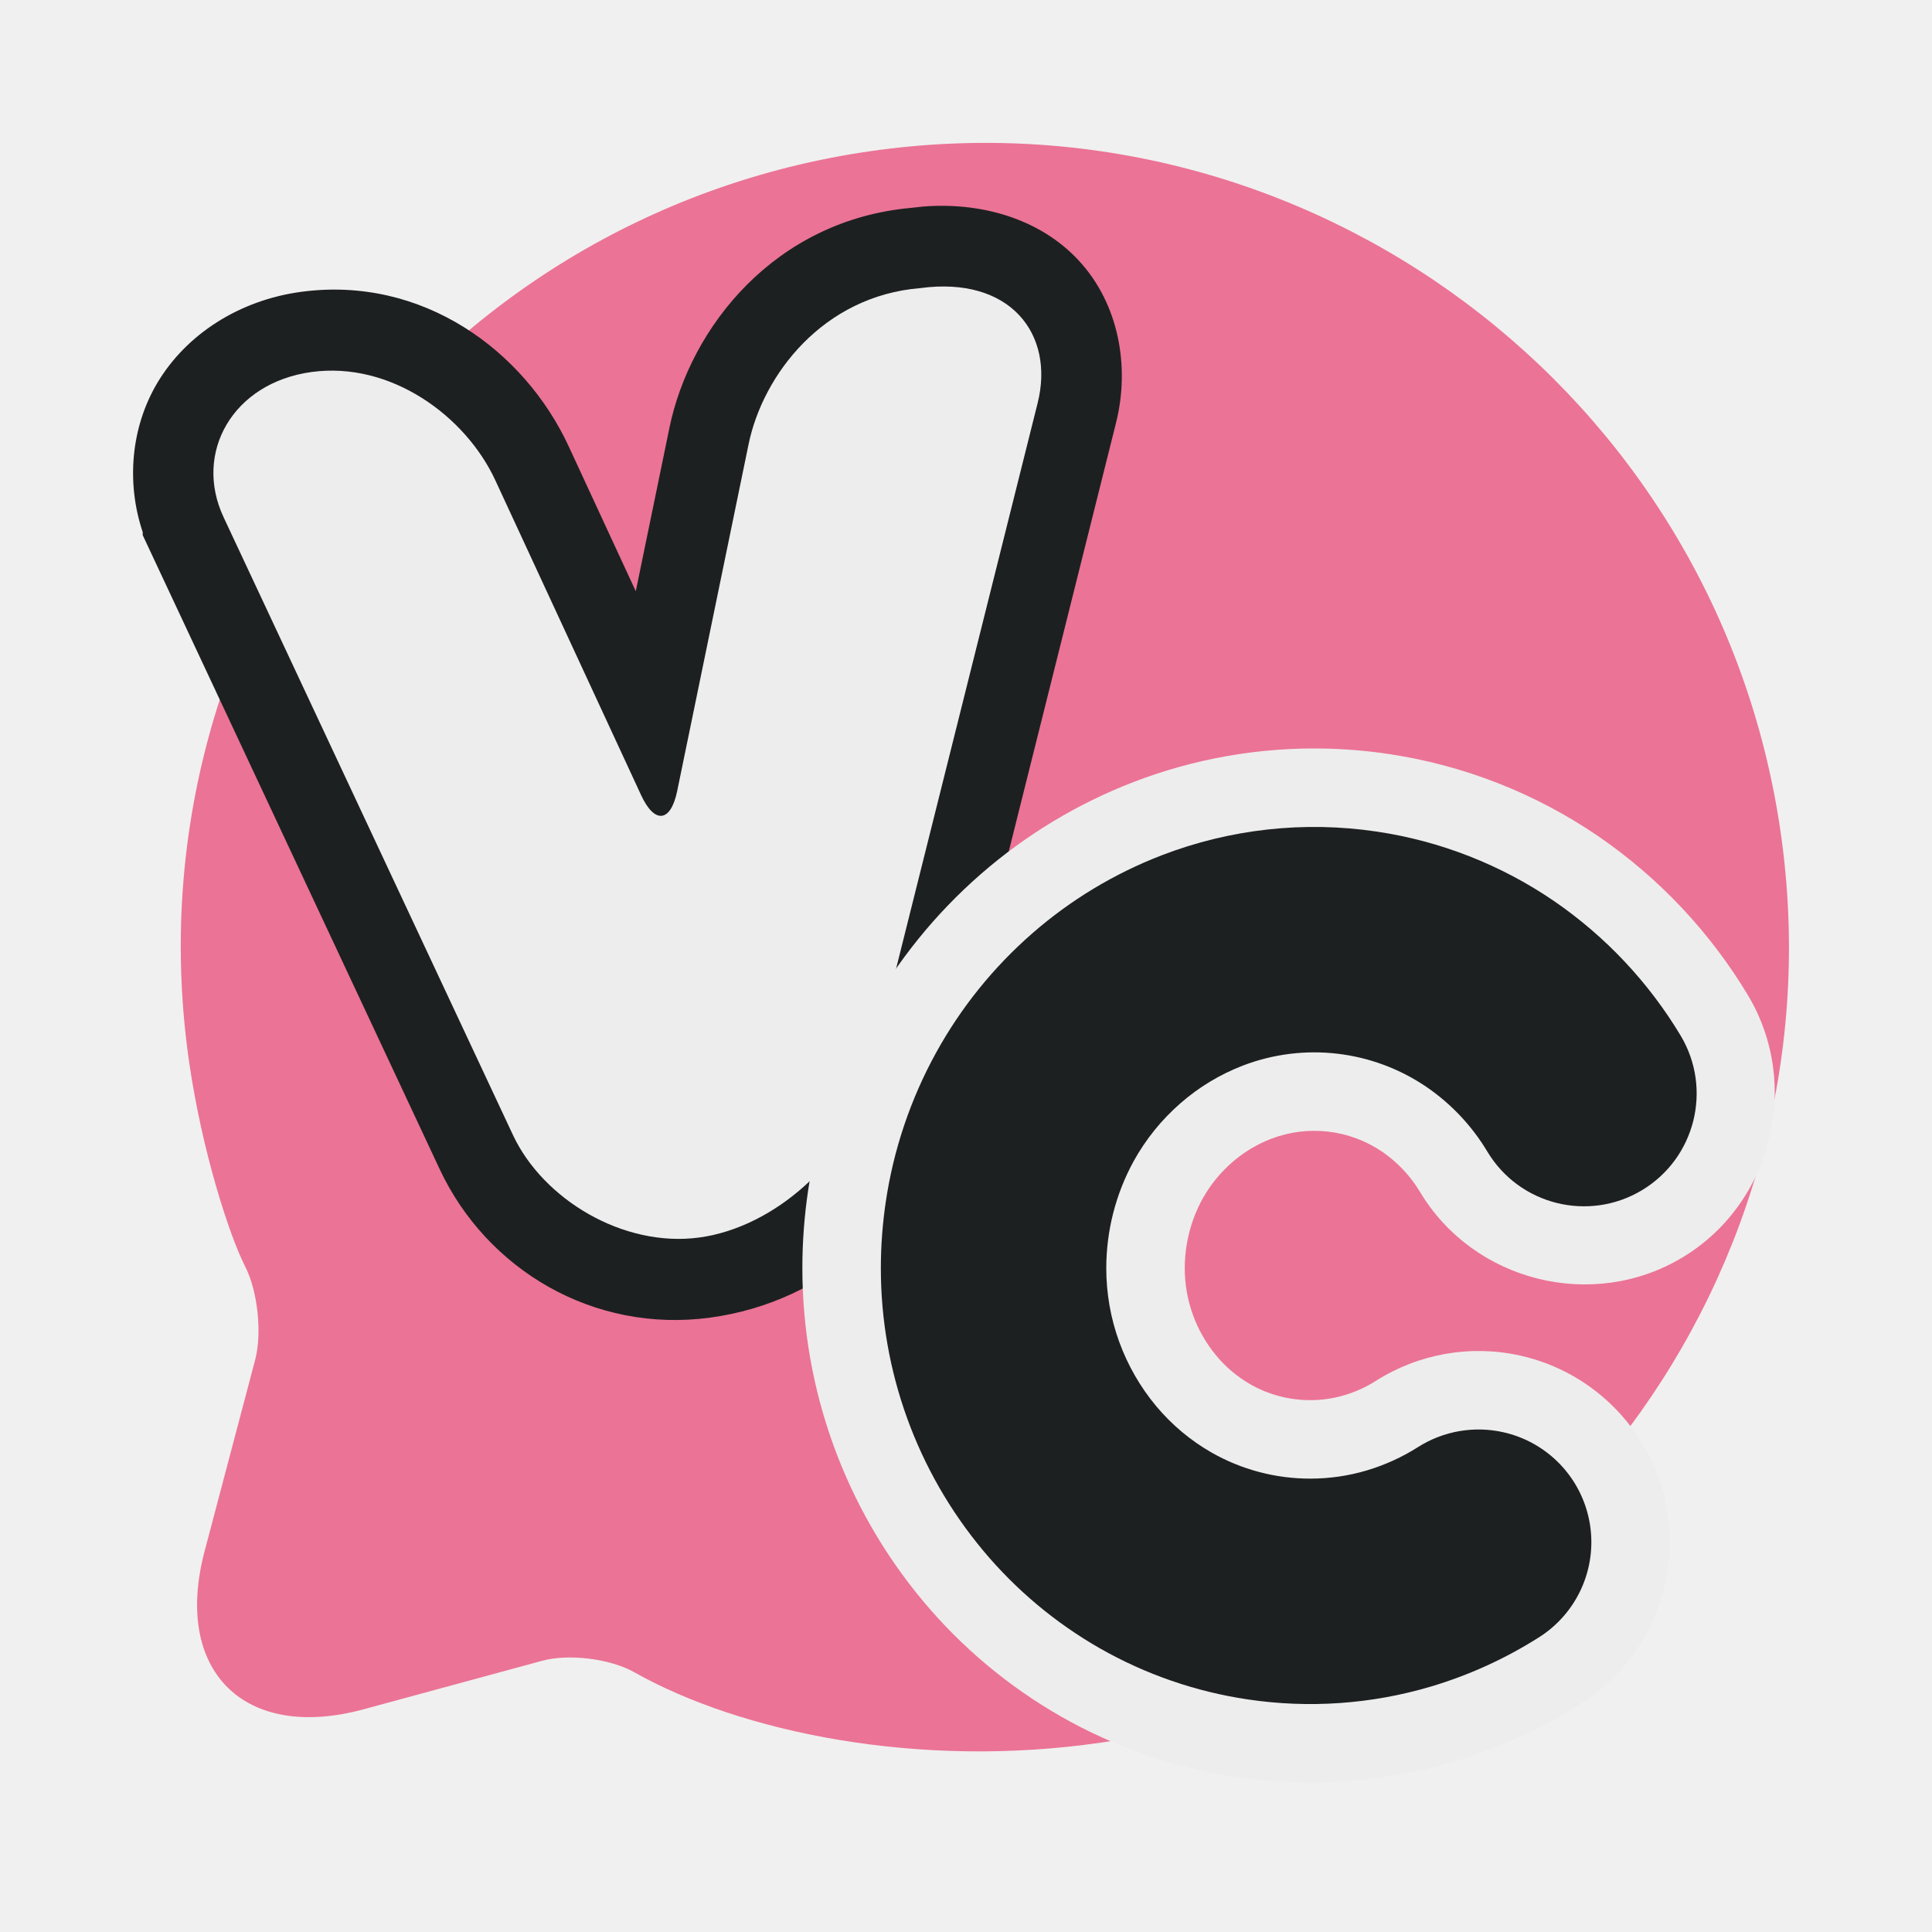
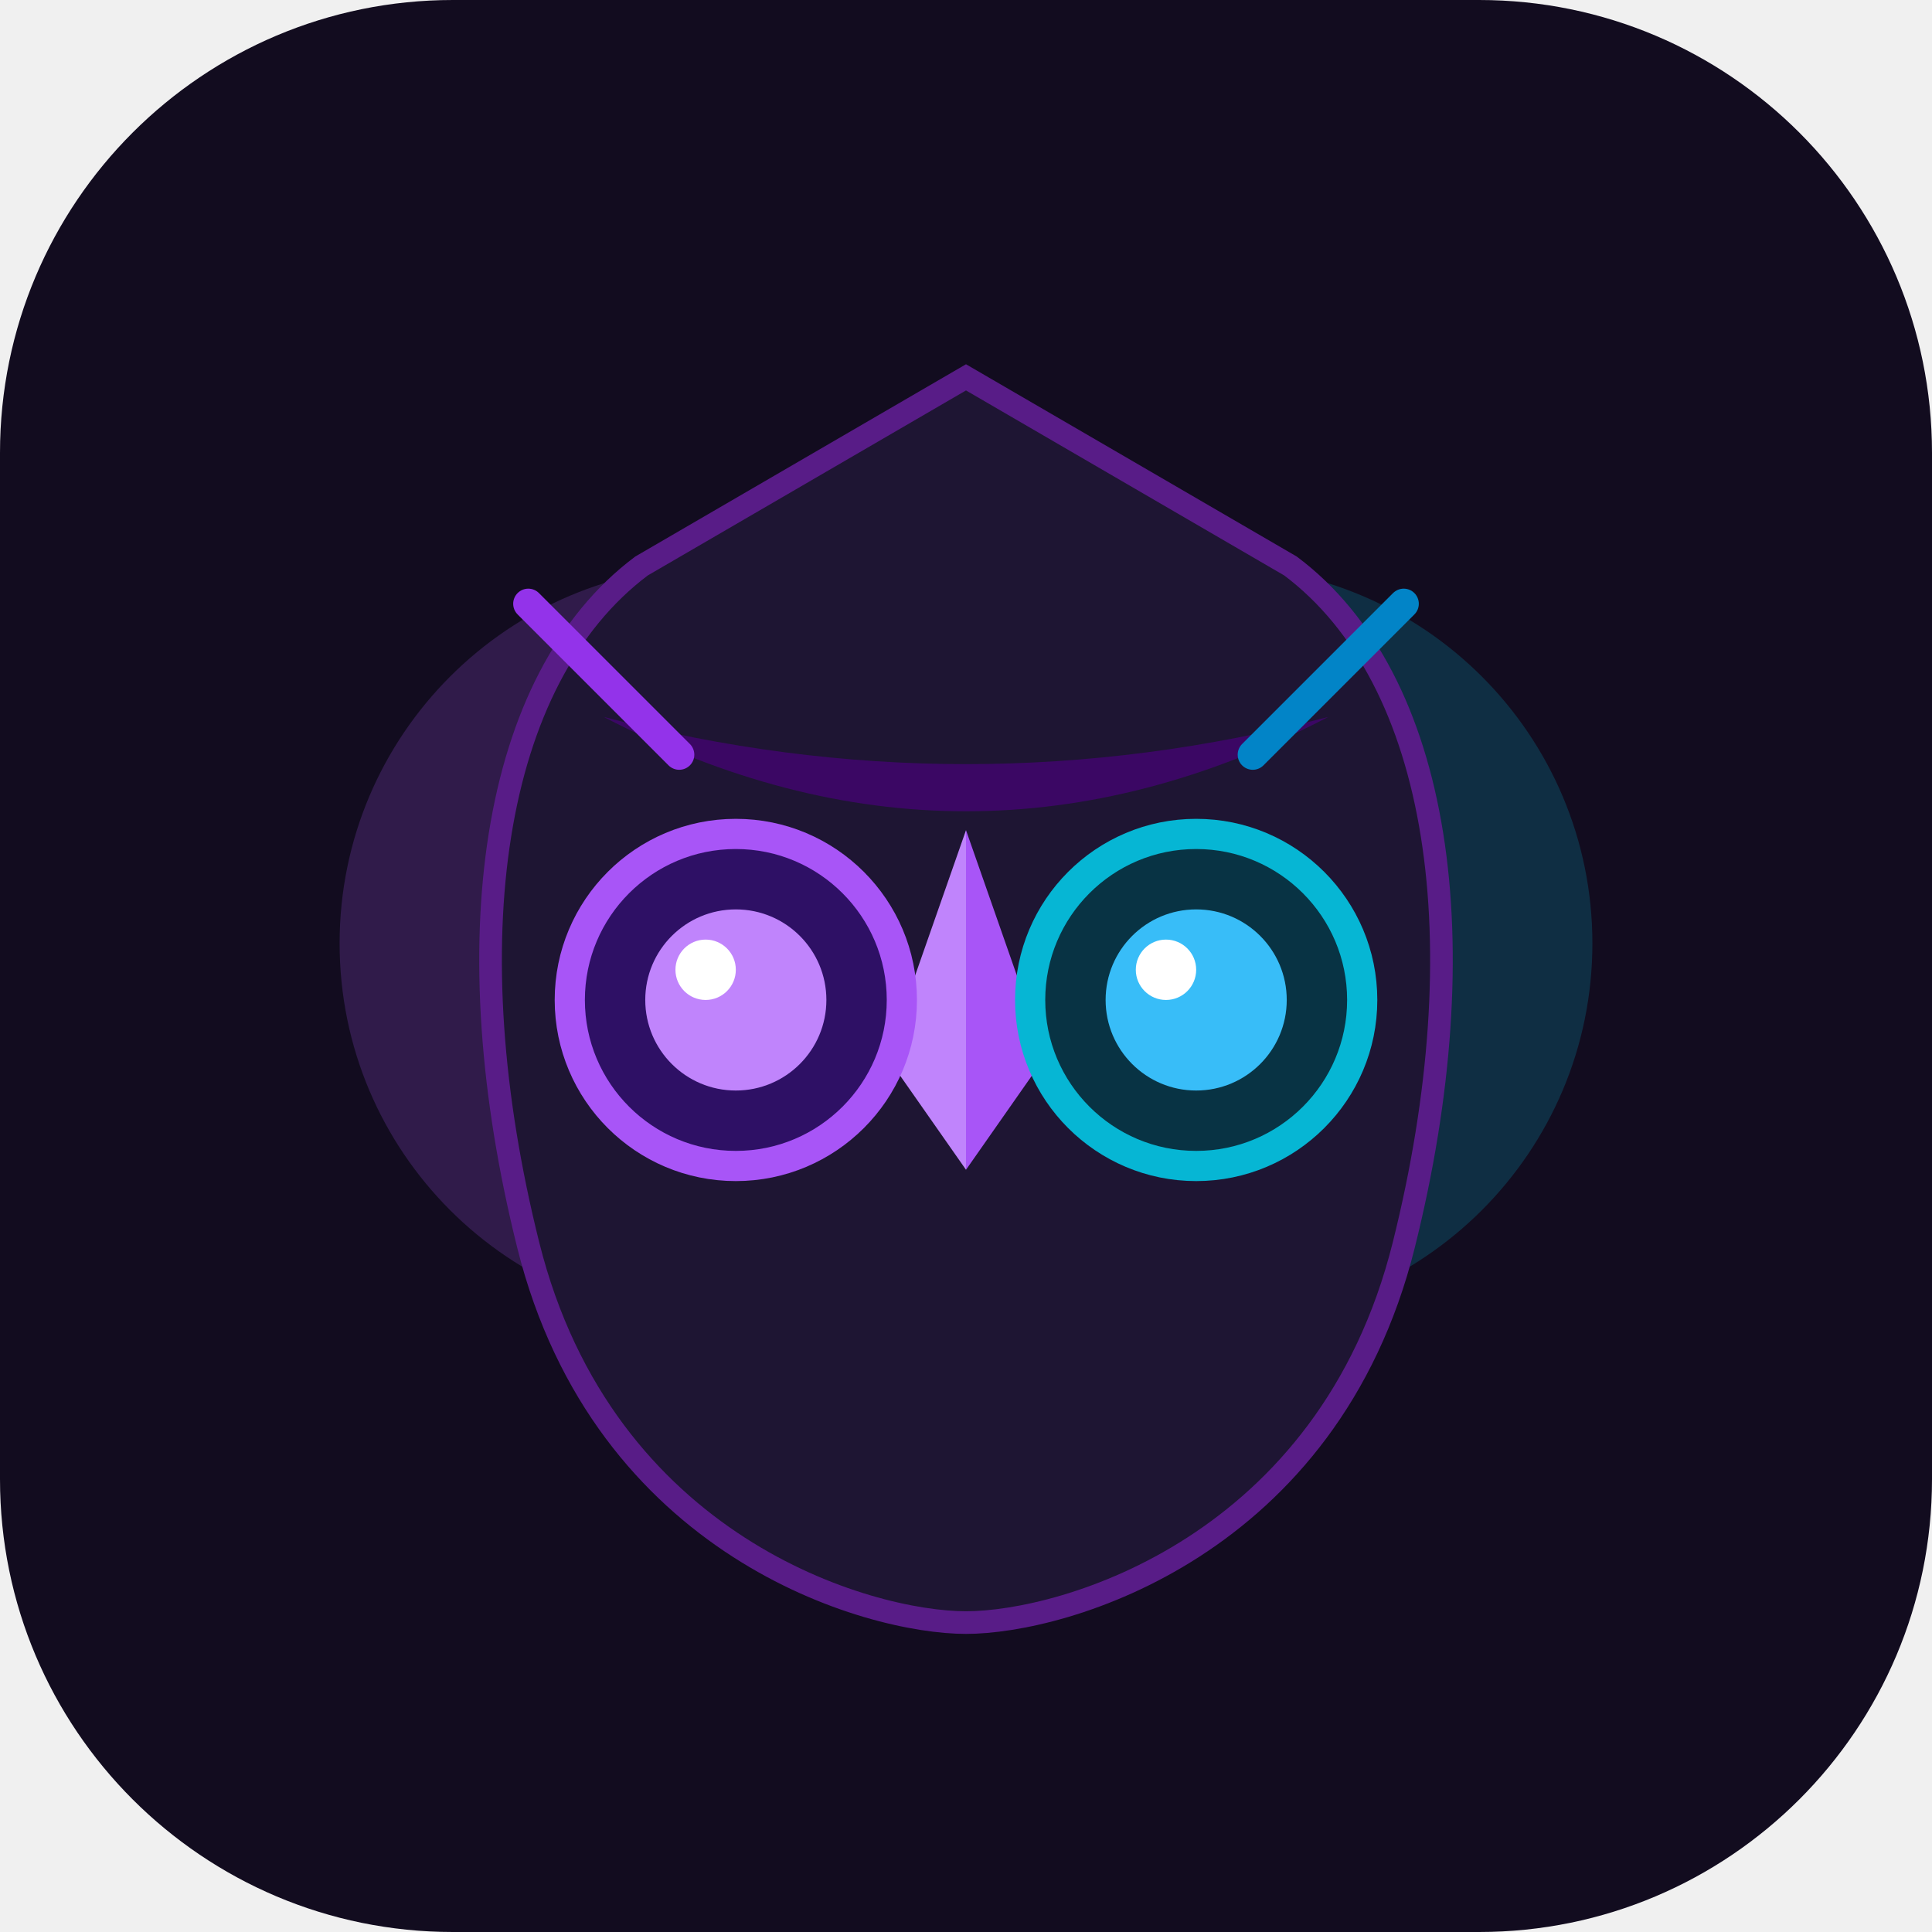
- <svg xmlns="http://www.w3.org/2000/svg" width="1024" height="1024" style="isolation:isolate" viewBox="0 0 1024 1024">
-   <path fill="#eb7396" d="M336.23 886.35c56.07 31.62 150.18 51.4 247.12 37.3C816.1 889.78 977.57 673.33 943.7 440.57 909.85 207.83 693.41 46.36 460.65 80.22 227.9 114.08 66.43 330.53 100.3 563.28c6.86 47.2 21.23 91.46 29.65 108.01 6.67 13.1 9.03 35.28 5.28 49.5l-26.8 101.43c-16.75 63.41 21.03 100.93 84.32 83.73l94.59-25.7c14.18-3.86 36.1-1.12 48.9 6.1z" style="display:inline;isolation:isolate" />
-   <g style="display:inline;isolation:isolate">
-     <g style="isolation:isolate">
-       <path d="M494.586 109.162c-3.861.14-7.743.508-11.621 1.004-72.122 6.505-117.149 63.067-128.176 116.693l-17.812 86.508-35.555-76.785v-.002c-23.455-50.637-77.415-90.65-141.998-81.877-32.285 4.386-60.608 22.22-76.123 48.385-13.722 23.14-16.564 52.439-7.66 78.943v1.608l157.394 336.037c24.863 53.102 81.404 87.116 143.43 78.681 61.475-8.36 109.47-52.362 123.914-110.074l91.158-364.25c7.385-29.508 1.643-63.11-20.129-86.328-19.05-20.315-47.417-29.61-76.822-28.543" style="baseline-shift:baseline;display:inline;overflow:visible;opacity:1;vector-effect:none;fill:#1d2021;stop-color:#000;stop-opacity:1" />
-       <path fill="#fff" d="m118.49 274.1 153.35 327.4c16 34.18 58.517 59.883 98.852 54.398s78.958-41.418 88.118-78.018l91.16-364.25c9.16-36.6-14.593-67.398-62.253-60.918-51.41 4.189-83.357 45.818-90.957 82.778l-37.84 183.78c-3.42 16.62-11.98 17.61-19.1 2.22l-77.28-166.9c-15.86-34.24-55.539-63.108-97.349-57.428S102.48 239.92 118.49 274.09Z" style="display:inline;fill:#ededed;fill-opacity:1" />
-       <path d="M701.543 396.742a266.4 266.4 0 0 0-100.73 17.746l-.004.002h-.002a271.8 271.8 0 0 0-81.118 48.942 275 275 0 0 0-59.822 74.15v.002a277 277 0 0 0-31.572 93.527v.006l-.002.006c-1.984 13.48-3.023 27.136-3.024 40.893v.014a275.13 275.13 0 0 0 64.01 176.617l.004.004.002.004a269.5 269.5 0 0 0 72.846 61.008l.02.011.02.012a266.5 266.5 0 0 0 93.054 32.19l.017.002a266.3 266.3 0 0 0 114.906-8.061l.02-.006.02-.006a270.3 270.3 0 0 0 67.706-30.816l.004-.002c34.575-21.867 52.68-62.732 45.645-103.032-7.032-40.29-37.897-72.6-77.82-81.47a101.46 101.46 0 0 0-76.338 13.314l-.024.016-.023.015a67 67 0 0 1-16.83 7.67 63.3 63.3 0 0 1-17.957 2.6h-.081a63.86 63.86 0 0 1-31.726-8.37 67 67 0 0 1-17.951-15.042l-.006-.008a72.44 72.44 0 0 1-16.838-46.524v-.016a76.6 76.6 0 0 1 9.367-36.642 72.5 72.5 0 0 1 15.688-19.395l.012-.012.011-.011a69.3 69.3 0 0 1 20.617-12.455 63.97 63.97 0 0 1 59.061 6.896 68.5 68.5 0 0 1 19.91 21.201h.002v.002c28.529 47.605 91.489 63.35 139.068 34.78l.01-.006.01-.006c47.508-28.562 63.227-91.41 34.76-138.975l-.013-.025-.016-.026a271.8 271.8 0 0 0-79.111-84.105l-.026-.02-.027-.017a266.5 266.5 0 0 0-111.506-43.725 266 266 0 0 0-34.223-2.857" style="baseline-shift:baseline;display:inline;overflow:visible;opacity:1;vector-effect:none;fill:#ededed;stop-color:#000;stop-opacity:1" />
-       <path fill="#1d2021" d="M751.65 766.94a59.8 59.8 0 0 1 45.03-7.85c23.607 5.237 41.724 24.197 45.882 48.018 4.157 23.821-6.465 47.797-26.902 60.722a228.7 228.7 0 0 1-57.33 26.1 224.7 224.7 0 0 1-96.97 6.8 224.9 224.9 0 0 1-78.56-27.17 227.9 227.9 0 0 1-61.6-51.59 233.5 233.5 0 0 1-54.33-149.94c0-11.67.88-23.3 2.58-34.85a235.4 235.4 0 0 1 26.83-79.48 233.4 233.4 0 0 1 50.78-62.94 230.2 230.2 0 0 1 68.7-41.45 224.8 224.8 0 0 1 113.91-12.56c33.75 5 65.94 17.62 94.1 36.9a230.15 230.15 0 0 1 67 71.23c16.936 28.299 7.765 64.967-20.5 81.96-28.294 16.99-65.005 7.81-81.97-20.5a110.1 110.1 0 0 0-32.08-34.14 105.7 105.7 0 0 0-97.52-11.4 110.9 110.9 0 0 0-33.05 19.96 114 114 0 0 0-24.79 30.69 118.2 118.2 0 0 0-14.51 56.66 114.07 114.07 0 0 0 26.51 73.24 108.6 108.6 0 0 0 29.24 24.5 105.5 105.5 0 0 0 52.45 13.85c10.08 0 20.12-1.45 29.8-4.32a108.6 108.6 0 0 0 27.3-12.44" style="display:inline" />
-     </g>
-   </g>
+ <svg xmlns="http://www.w3.org/2000/svg" viewBox="0 0 512 512" width="1024" height="1024">
+   <rect width="512" height="512" rx="120" fill="#120c1f" />
+   <circle cx="190" cy="250" r="100" fill="#a855f7" opacity="0.2" />
+   <circle cx="322" cy="250" r="100" fill="#06b6d4" opacity="0.2" />
+   <path d="M 256 100 L 170 150 C 130 180 120 250 140 330 C 160 410 230 430 256 430 C 282 430 352 410 372 330 C 392 250 382 180 342 150 Z" fill="#1e1533" stroke="#581c87" stroke-width="6" />
+   <path d="M 256 220 L 256 310 L 235 280 Z" fill="#c084fc" />
+   <path d="M 256 220 L 256 310 L 277 280 Z" fill="#a855f7" />
+   <path d="M 160 190 Q 256 240 352 190 Q 256 215 160 190 Z" fill="#3b0764" />
+   <circle cx="195" cy="265" r="44" fill="#2e1065" stroke="#a855f7" stroke-width="8" />
+   <circle cx="195" cy="265" r="24" fill="#c084fc" />
+   <circle cx="187" cy="257" r="8" fill="#ffffff" />
+   <circle cx="317" cy="265" r="44" fill="#083344" stroke="#06b6d4" stroke-width="8" />
+   <circle cx="317" cy="265" r="24" fill="#38bdf8" />
+   <circle cx="309" cy="257" r="8" fill="#ffffff" />
+   <path d="M 140 160 L 180 200" stroke="#9333ea" stroke-width="8" stroke-linecap="round" />
+   <path d="M 372 160 L 332 200" stroke="#0284c7" stroke-width="8" stroke-linecap="round" />
</svg>
